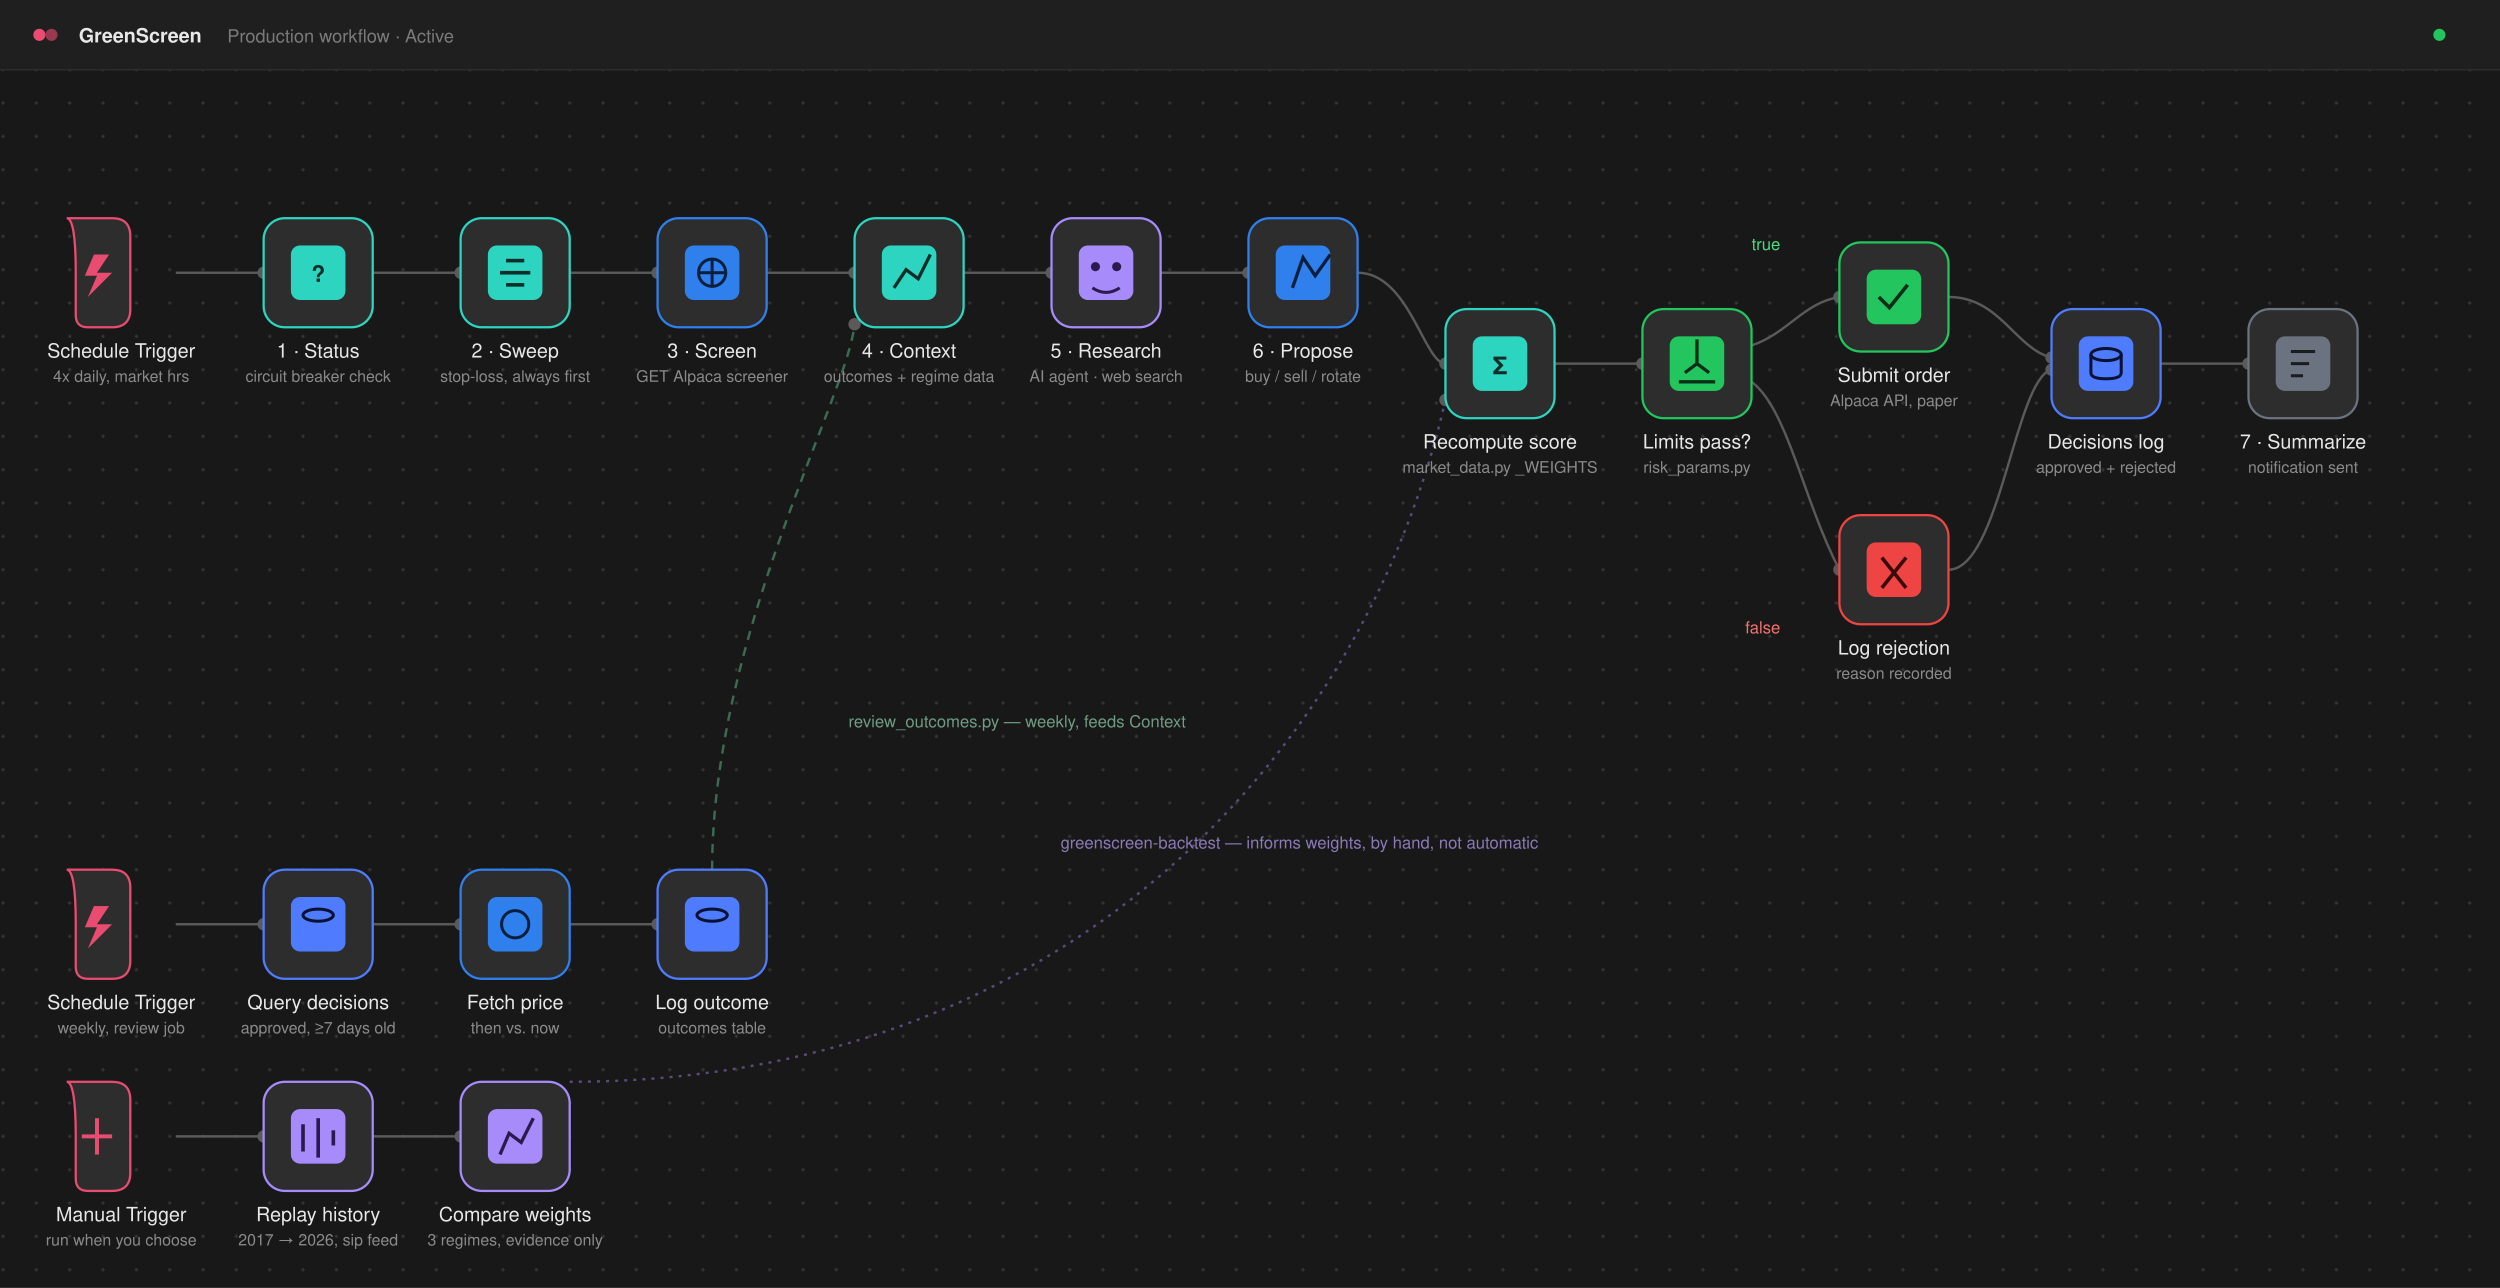
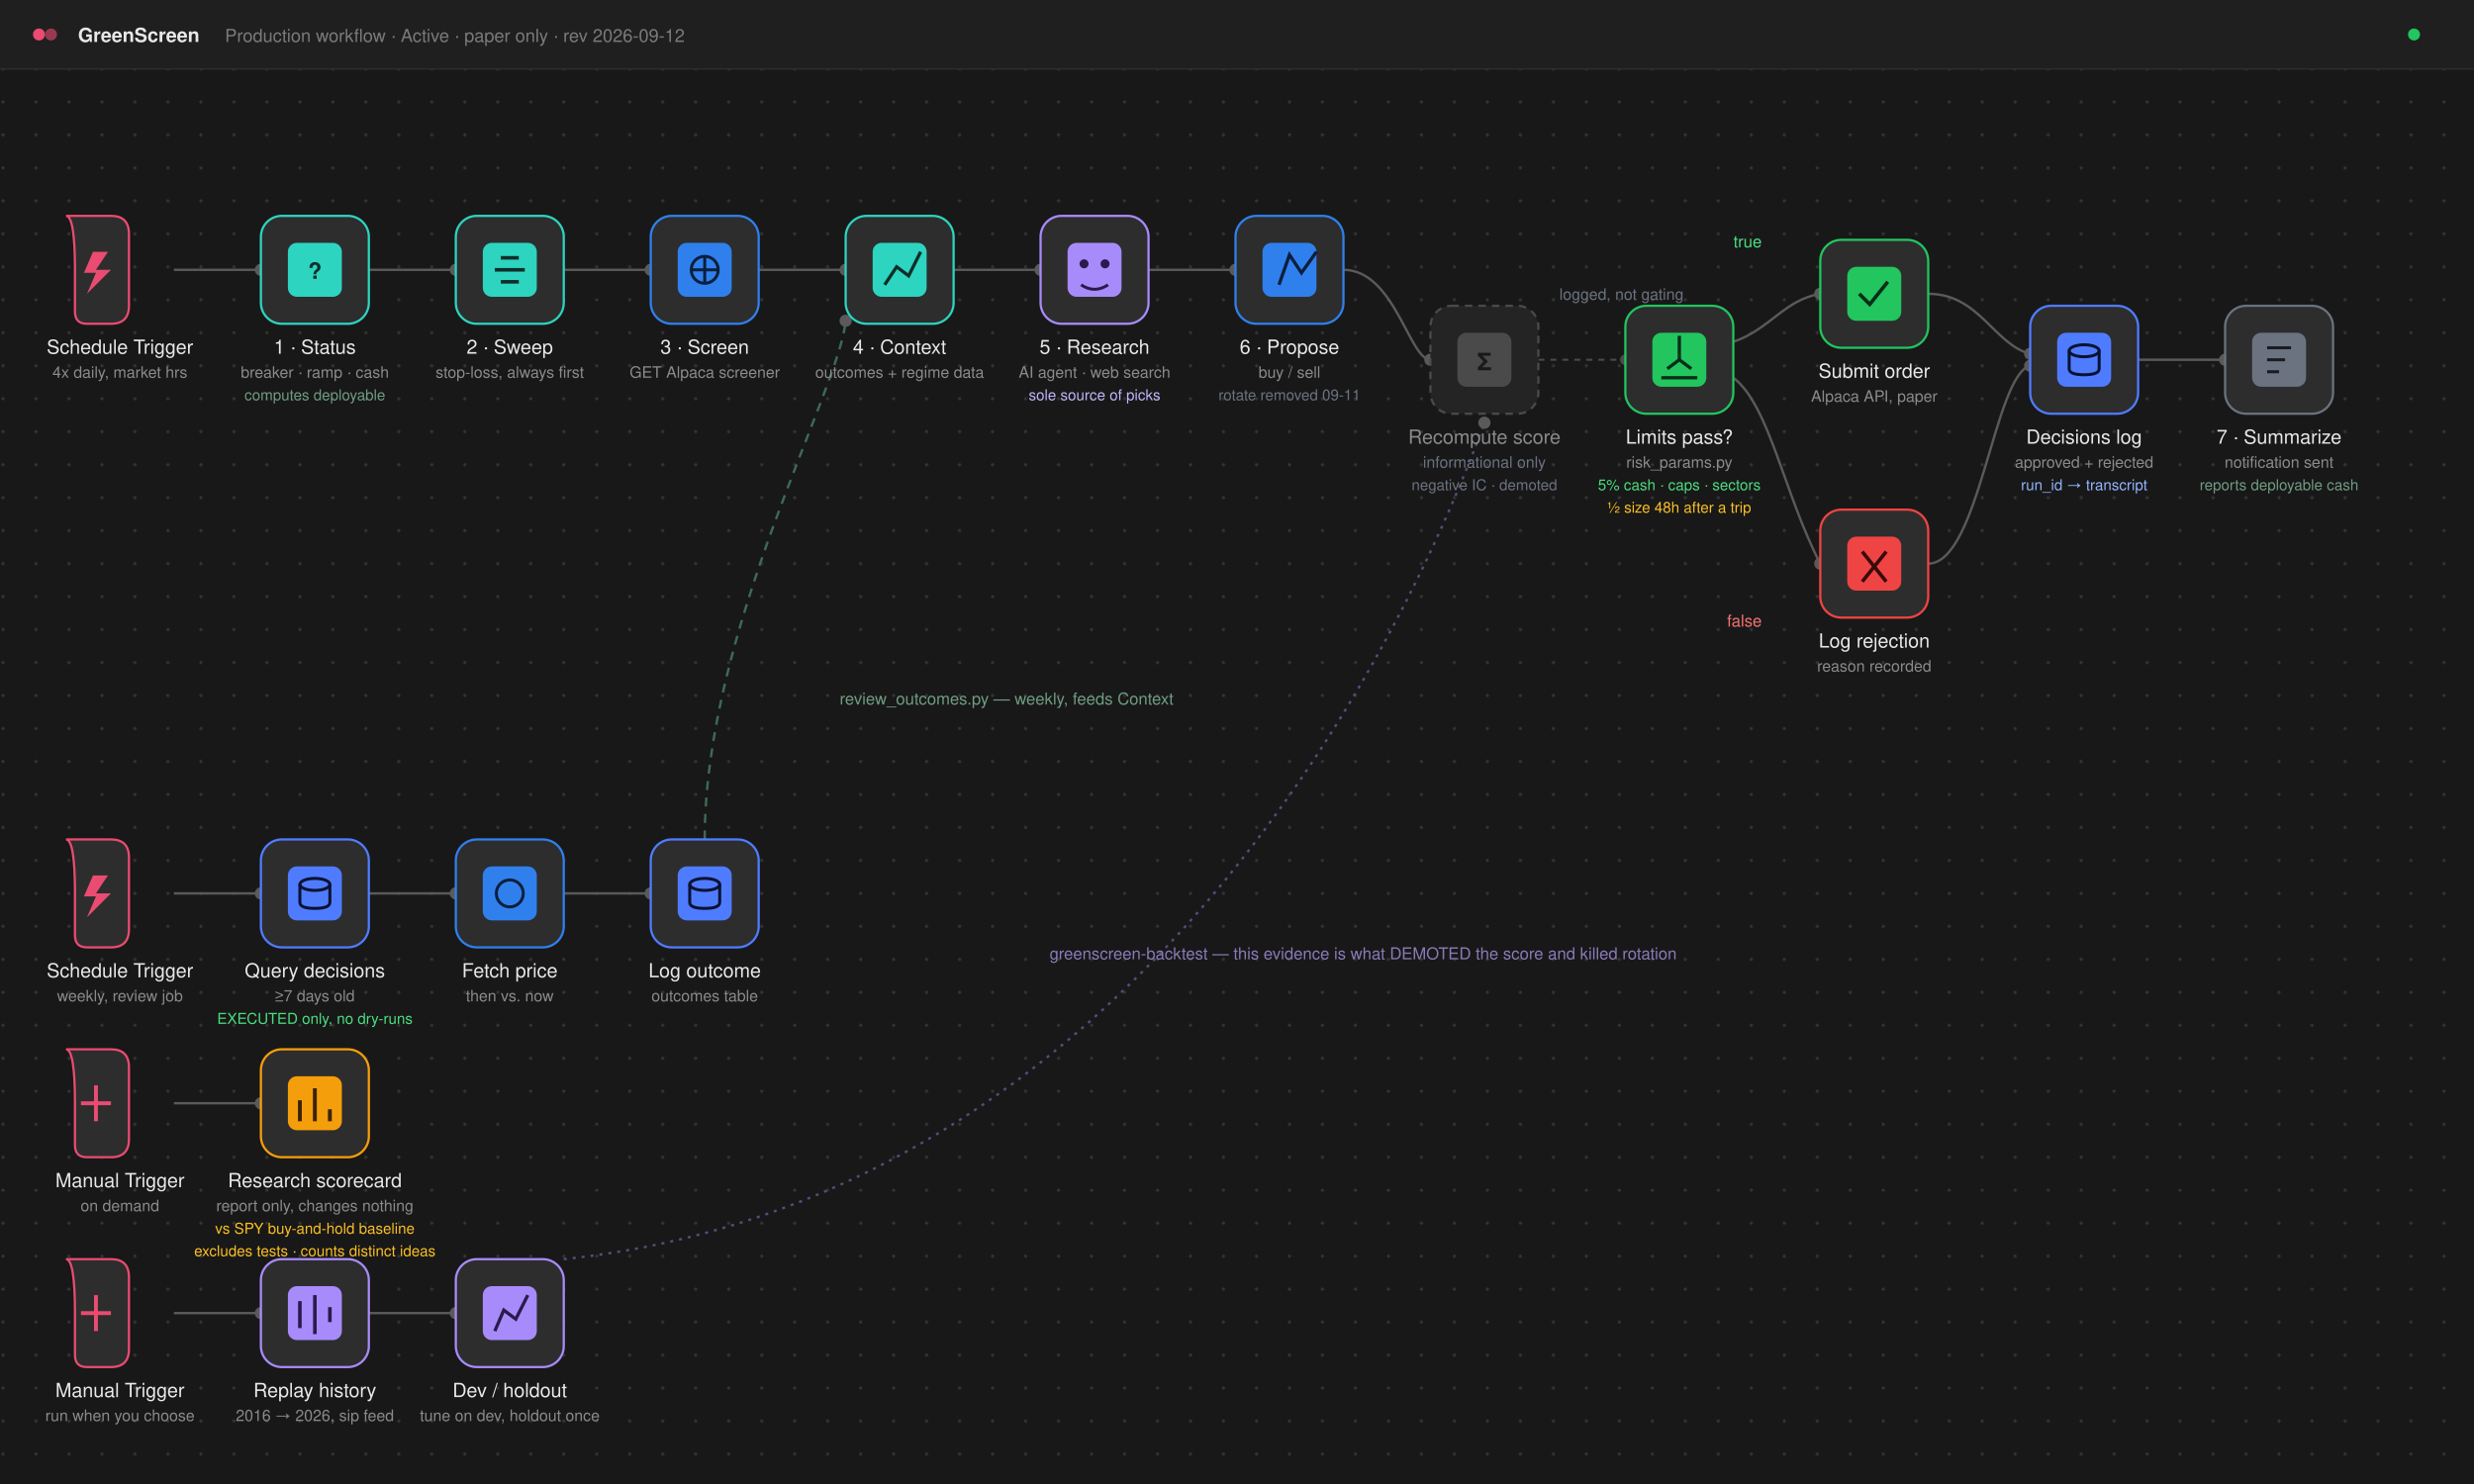
- <svg xmlns="http://www.w3.org/2000/svg" viewBox="0 0 1650 850" role="img" aria-label="GreenScreen production workflow rendered as an n8n-style canvas: a scheduled trigger runs seven research steps ending in a proposal, which passes through an independent risk gate that recomputes the score and checks hard limits, branching to order submission or rejection, both logged to a decisions table. A separate weekly trigger reviews outcomes and feeds them back into the context step. A separate manual trigger replays 2017-2026 history and, by hand, informs the gate's scoring weights.">
+ <svg xmlns="http://www.w3.org/2000/svg" viewBox="0 0 1650 990" role="img" aria-label="GreenScreen production workflow as an n8n-style canvas, revised 2026-09-12. A schedule trigger runs four cycles a day through seven steps: status (circuit breaker, size ramp and deployable cash), stop-loss sweep, candidate screen, context from past outcomes, AI research over live web search, and a buy or sell proposal. The proposal reaches an independent risk gate: a technical score is still recomputed but is informational only since 2026-09-11 and no longer rejects anything, while the hard limits in risk_params.py decide, applying a halved size cap for 48 hours after any circuit-breaker trip. Passing proposals submit a paper order, failing ones log a rejection, and both are written to the decisions table before a summary notification. A weekly trigger reviews only decisions that actually executed, prices them then and now, and feeds the result back into context. A manual trigger runs the research scorecard, which scores each decision against a SPY buy-and-hold baseline and excludes dry-runs and hand-run tests. A separate manual trigger replays 2017 to 2026 history; that evidence is what demoted the technical score and disabled rotation.">
  <defs>
    <pattern id="dots" width="22" height="22" patternUnits="userSpaceOnUse">
      <circle cx="2" cy="2" r="1.1" fill="#333333" />
    </pattern>
    <marker id="dot" viewBox="0 0 8 8" refX="4" refY="4" markerWidth="6" markerHeight="6">
      <circle cx="4" cy="4" r="3.4" fill="#5a5a5a" />
    </marker>
+     <marker id="dotmuted" viewBox="0 0 8 8" refX="4" refY="4" markerWidth="6" markerHeight="6">
+       <circle cx="4" cy="4" r="3.4" fill="#4a4a4a" />
+     </marker>
  </defs>
-   <rect x="0" y="0" width="1650" height="850" fill="#181818" />
-   <rect x="0" y="0" width="1650" height="850" fill="url(#dots)" />
+   <rect x="0" y="0" width="1650" height="990" fill="#181818" />
+   <rect x="0" y="0" width="1650" height="990" fill="url(#dots)" />
  <rect x="0" y="0" width="1650" height="46" fill="#1f1f1f" />
  <line x1="0" y1="46" x2="1650" y2="46" stroke="#2d2d2d" stroke-width="1" />
  <circle cx="26" cy="23" r="4" fill="#ea4b71" />
  <circle cx="34" cy="23" r="4" fill="#ea4b71" opacity="0.6" />
  <text x="52" y="28" font-family="Helvetica,Arial,sans-serif" font-size="13" font-weight="600" fill="#e8e8e8">GreenScreen</text>
-   <text x="150" y="28" font-family="Helvetica,Arial,sans-serif" font-size="12" fill="#7a7a7a">Production workflow · Active</text>
+   <text x="150" y="28" font-family="Helvetica,Arial,sans-serif" font-size="12" fill="#7a7a7a">Production workflow · Active · paper only · rev 2026-09-12</text>
  <circle cx="1610" cy="23" r="4" fill="#22c55e" />
  <g stroke="#5a5a5a" stroke-width="1.6" fill="none">
    <path d="M116,180 C140,180 150,180 174,180" marker-end="url(#dot)" />
    <path d="M246,180 C270,180 280,180 304,180" marker-end="url(#dot)" />
    <path d="M376,180 C400,180 410,180 434,180" marker-end="url(#dot)" />
    <path d="M506,180 C530,180 540,180 564,180" marker-end="url(#dot)" />
    <path d="M636,180 C660,180 670,180 694,180" marker-end="url(#dot)" />
    <path d="M766,180 C790,180 800,180 824,180" marker-end="url(#dot)" />
    <path d="M896,180 C930,180 940,240 954,240" marker-end="url(#dot)" />
-     <path d="M1026,240 C1050,240 1060,240 1084,240" marker-end="url(#dot)" />
    <path d="M1156,228 C1180,220 1190,200 1214,196" marker-end="url(#dot)" />
    <path d="M1156,252 C1180,270 1190,330 1214,376" marker-end="url(#dot)" />
    <path d="M1286,196 C1320,196 1330,230 1354,236" marker-end="url(#dot)" />
    <path d="M1286,376 C1320,376 1330,250 1354,244" marker-end="url(#dot)" />
    <path d="M1426,240 C1450,240 1460,240 1484,240" marker-end="url(#dot)" />
-     <path d="M116,610 C140,610 150,610 174,610" marker-end="url(#dot)" />
-     <path d="M246,610 C270,610 280,610 304,610" marker-end="url(#dot)" />
-     <path d="M376,610 C400,610 410,610 434,610" marker-end="url(#dot)" />
-     <path d="M116,750 C140,750 150,750 174,750" marker-end="url(#dot)" />
-     <path d="M246,750 C270,750 280,750 304,750" marker-end="url(#dot)" />
+     <path d="M116,596 C140,596 150,596 174,596" marker-end="url(#dot)" />
+     <path d="M246,596 C270,596 280,596 304,596" marker-end="url(#dot)" />
+     <path d="M376,596 C400,596 410,596 434,596" marker-end="url(#dot)" />
+     <path d="M116,736 C140,736 150,736 174,736" marker-end="url(#dot)" />
+     <path d="M116,876 C140,876 150,876 174,876" marker-end="url(#dot)" />
+     <path d="M246,876 C270,876 280,876 304,876" marker-end="url(#dot)" />
+   </g>
+   <g stroke="#4a4a4a" stroke-width="1.4" fill="none" stroke-dasharray="4 4">
+     <path d="M1026,240 C1050,240 1060,240 1084,240" marker-end="url(#dotmuted)" />
  </g>
  <g stroke="#3d6b52" stroke-width="1.6" fill="none" stroke-dasharray="6 5">
-     <path d="M470,574 C470,420 560,260 564,214" marker-end="url(#dot)" />
+     <path d="M470,560 C470,420 560,260 564,214" marker-end="url(#dot)" />
  </g>
  <g stroke="#5a4a7a" stroke-width="1.6" fill="none" stroke-dasharray="2 4">
-     <path d="M376,714 C700,714 900,500 954,264" marker-end="url(#dot)" />
+     <path d="M376,840 C760,800 940,420 990,282" marker-end="url(#dot)" />
  </g>
-   <text x="560" y="480" font-family="Helvetica,Arial,sans-serif" font-size="11" fill="#6f9c82">review_outcomes.py — weekly, feeds Context</text>
-   <text x="700" y="560" font-family="Helvetica,Arial,sans-serif" font-size="11" fill="#8a7ab8">greenscreen-backtest — informs weights, by hand, not automatic</text>
+   <text x="560" y="470" font-family="Helvetica,Arial,sans-serif" font-size="11" fill="#6f9c82">review_outcomes.py — weekly, feeds Context</text>
+   <text x="700" y="640" font-family="Helvetica,Arial,sans-serif" font-size="11" fill="#8a7ab8">greenscreen-backtest — this evidence is what DEMOTED the score and killed rotation</text>
  <text x="1175" y="165" text-anchor="end" font-family="Helvetica,Arial,sans-serif" font-size="11" fill="#4ade80">true</text>
  <text x="1175" y="418" text-anchor="end" font-family="Helvetica,Arial,sans-serif" font-size="11" fill="#f87171">false</text>
+   <text x="1040" y="200" font-family="Helvetica,Arial,sans-serif" font-size="10.5" fill="#6b7280">logged, not gating</text>
  <g font-family="Helvetica,Arial,sans-serif">
    <path d="M44,144 L74,144 Q86,144 86,156 L86,204 Q86,216 74,216 L58,216 Q50,216 50,208 L50,180 Q50,144 44,144 Z" fill="#2d2d2d" stroke="#ea4b71" stroke-width="1.5" />
    <path d="M62,168 L72,168 L64,180 L74,180 L58,196 L64,182 L56,182 Z" fill="#ea4b71" />
    <text x="80" y="236" font-size="13" fill="#e8e8e8" text-anchor="middle">Schedule Trigger</text>
    <text x="80" y="252" font-size="10.5" fill="#8a8a8a" text-anchor="middle">4x daily, market hrs</text>
    <rect x="174" y="144" width="72" height="72" rx="14" fill="#2d2d2d" stroke="#2dd4bf" stroke-width="1.5" />
    <rect x="192" y="162" width="36" height="36" rx="6" fill="#2dd4bf" />
    <text x="210" y="186" font-size="15" fill="#0f2e2a" text-anchor="middle" font-weight="700">?</text>
    <text x="210" y="236" font-size="13" fill="#e8e8e8" text-anchor="middle">1 · Status</text>
-     <text x="210" y="252" font-size="10.5" fill="#8a8a8a" text-anchor="middle">circuit breaker check</text>
+     <text x="210" y="252" font-size="10.5" fill="#8a8a8a" text-anchor="middle">breaker · ramp · cash</text>
+     <text x="210" y="267" font-size="10" fill="#6f9c82" text-anchor="middle">computes deployable</text>
    <rect x="304" y="144" width="72" height="72" rx="14" fill="#2d2d2d" stroke="#2dd4bf" stroke-width="1.5" />
    <rect x="322" y="162" width="36" height="36" rx="6" fill="#2dd4bf" />
    <path d="M330,180 L350,180 M334,172 L346,172 M334,188 L346,188" stroke="#0f2e2a" stroke-width="2.4" />
    <text x="340" y="236" font-size="13" fill="#e8e8e8" text-anchor="middle">2 · Sweep</text>
    <text x="340" y="252" font-size="10.5" fill="#8a8a8a" text-anchor="middle">stop-loss, always first</text>
    <rect x="434" y="144" width="72" height="72" rx="14" fill="#2d2d2d" stroke="#2f80ed" stroke-width="1.5" />
    <rect x="452" y="162" width="36" height="36" rx="6" fill="#2f80ed" />
    <circle cx="470" cy="180" r="9" fill="none" stroke="#0a1f3d" stroke-width="2" />
    <path d="M461,180 L479,180 M470,171 L470,189" stroke="#0a1f3d" stroke-width="2" />
    <text x="470" y="236" font-size="13" fill="#e8e8e8" text-anchor="middle">3 · Screen</text>
    <text x="470" y="252" font-size="10.5" fill="#8a8a8a" text-anchor="middle">GET Alpaca screener</text>
    <rect x="564" y="144" width="72" height="72" rx="14" fill="#2d2d2d" stroke="#2dd4bf" stroke-width="1.5" />
    <rect x="582" y="162" width="36" height="36" rx="6" fill="#2dd4bf" />
    <path d="M590,190 L598,178 L606,184 L614,168" stroke="#0f2e2a" stroke-width="2.2" fill="none" />
    <text x="600" y="236" font-size="13" fill="#e8e8e8" text-anchor="middle">4 · Context</text>
    <text x="600" y="252" font-size="10.5" fill="#8a8a8a" text-anchor="middle">outcomes + regime data</text>
    <rect x="694" y="144" width="72" height="72" rx="14" fill="#2d2d2d" stroke="#a78bfa" stroke-width="1.5" />
    <rect x="712" y="162" width="36" height="36" rx="6" fill="#a78bfa" />
    <circle cx="723" cy="176" r="3" fill="#2b1a4d" />
    <circle cx="737" cy="176" r="3" fill="#2b1a4d" />
    <path d="M721,190 Q730,196 739,190" stroke="#2b1a4d" stroke-width="2" fill="none" />
    <text x="730" y="236" font-size="13" fill="#e8e8e8" text-anchor="middle">5 · Research</text>
    <text x="730" y="252" font-size="10.5" fill="#8a8a8a" text-anchor="middle">AI agent · web search</text>
+     <text x="730" y="267" font-size="10" fill="#c4b5fd" text-anchor="middle">sole source of picks</text>
    <rect x="824" y="144" width="72" height="72" rx="14" fill="#2d2d2d" stroke="#2f80ed" stroke-width="1.5" />
    <rect x="842" y="162" width="36" height="36" rx="6" fill="#2f80ed" />
    <path d="M853,190 L860,170 L868,182 L878,168" stroke="#0a1f3d" stroke-width="2.2" fill="none" />
    <text x="860" y="236" font-size="13" fill="#e8e8e8" text-anchor="middle">6 · Propose</text>
-     <text x="860" y="252" font-size="10.5" fill="#8a8a8a" text-anchor="middle">buy / sell / rotate</text>
-     <rect x="954" y="204" width="72" height="72" rx="14" fill="#2d2d2d" stroke="#2dd4bf" stroke-width="1.5" />
-     <rect x="972" y="222" width="36" height="36" rx="6" fill="#2dd4bf" />
-     <text x="990" y="247" font-size="16" fill="#0f2e2a" text-anchor="middle" font-weight="700">Σ</text>
-     <text x="990" y="296" font-size="13" fill="#e8e8e8" text-anchor="middle">Recompute score</text>
-     <text x="990" y="312" font-size="10.5" fill="#8a8a8a" text-anchor="middle">market_data.py _WEIGHTS</text>
+     <text x="860" y="252" font-size="10.5" fill="#8a8a8a" text-anchor="middle">buy / sell</text>
+     <text x="860" y="267" font-size="10" fill="#6b7280" text-anchor="middle">rotate removed 09-11</text>
+     <rect x="954" y="204" width="72" height="72" rx="14" fill="#242424" stroke="#4a4a4a" stroke-width="1.5" stroke-dasharray="5 4" />
+     <rect x="972" y="222" width="36" height="36" rx="6" fill="#4a4a4a" />
+     <text x="990" y="247" font-size="16" fill="#1a1a1a" text-anchor="middle" font-weight="700">Σ</text>
+     <text x="990" y="296" font-size="13" fill="#8a8a8a" text-anchor="middle">Recompute score</text>
+     <text x="990" y="312" font-size="10.5" fill="#6b7280" text-anchor="middle">informational only</text>
+     <text x="990" y="327" font-size="10" fill="#6b7280" text-anchor="middle">negative IC · demoted</text>
    <rect x="1084" y="204" width="72" height="72" rx="14" fill="#2d2d2d" stroke="#22c55e" stroke-width="1.5" />
    <rect x="1102" y="222" width="36" height="36" rx="6" fill="#22c55e" />
    <path d="M1120,224 L1120,240 M1112,246 L1120,240 L1128,246" stroke="#0a2e17" stroke-width="2.2" fill="none" />
    <path d="M1108,252 L1120,252 M1132,252 L1120,252" stroke="#0a2e17" stroke-width="2.2" />
    <text x="1120" y="296" font-size="13" fill="#e8e8e8" text-anchor="middle">Limits pass?</text>
    <text x="1120" y="312" font-size="10.5" fill="#8a8a8a" text-anchor="middle">risk_params.py</text>
+     <text x="1120" y="327" font-size="10" fill="#4ade80" text-anchor="middle">5% cash · caps · sectors</text>
+     <text x="1120" y="342" font-size="10" fill="#fbbf24" text-anchor="middle">½ size 48h after a trip</text>
    <rect x="1214" y="160" width="72" height="72" rx="14" fill="#2d2d2d" stroke="#22c55e" stroke-width="1.5" />
    <rect x="1232" y="178" width="36" height="36" rx="6" fill="#22c55e" />
    <path d="M1240,196 L1247,203 L1259,188" stroke="#0a2e17" stroke-width="2.4" fill="none" />
    <text x="1250" y="252" font-size="13" fill="#e8e8e8" text-anchor="middle">Submit order</text>
    <text x="1250" y="268" font-size="10.5" fill="#8a8a8a" text-anchor="middle">Alpaca API, paper</text>
    <rect x="1214" y="340" width="72" height="72" rx="14" fill="#2d2d2d" stroke="#ef4444" stroke-width="1.5" />
    <rect x="1232" y="358" width="36" height="36" rx="6" fill="#ef4444" />
    <path d="M1242,368 L1258,388 M1258,368 L1242,388" stroke="#3a0a0a" stroke-width="2.4" />
    <text x="1250" y="432" font-size="13" fill="#e8e8e8" text-anchor="middle">Log rejection</text>
    <text x="1250" y="448" font-size="10.5" fill="#8a8a8a" text-anchor="middle">reason recorded</text>
    <rect x="1354" y="204" width="72" height="72" rx="14" fill="#2d2d2d" stroke="#4f7cff" stroke-width="1.5" />
    <rect x="1372" y="222" width="36" height="36" rx="6" fill="#4f7cff" />
    <ellipse cx="1390" cy="234" rx="10" ry="4" fill="none" stroke="#0a1233" stroke-width="2" />
    <path d="M1380,234 L1380,246 Q1380,250 1390,250 Q1400,250 1400,246 L1400,234" stroke="#0a1233" stroke-width="2" fill="none" />
    <text x="1390" y="296" font-size="13" fill="#e8e8e8" text-anchor="middle">Decisions log</text>
    <text x="1390" y="312" font-size="10.5" fill="#8a8a8a" text-anchor="middle">approved + rejected</text>
+     <text x="1390" y="327" font-size="10" fill="#93b4ff" text-anchor="middle">run_id → transcript</text>
    <rect x="1484" y="204" width="72" height="72" rx="14" fill="#2d2d2d" stroke="#6b7280" stroke-width="1.5" />
    <rect x="1502" y="222" width="36" height="36" rx="6" fill="#6b7280" />
    <path d="M1512,232 L1528,232 M1512,240 L1524,240 M1512,248 L1520,248" stroke="#1a1c1f" stroke-width="2" />
    <text x="1520" y="296" font-size="13" fill="#e8e8e8" text-anchor="middle">7 · Summarize</text>
    <text x="1520" y="312" font-size="10.5" fill="#8a8a8a" text-anchor="middle">notification sent</text>
-     <path d="M44,574 L74,574 Q86,574 86,586 L86,634 Q86,646 74,646 L58,646 Q50,646 50,638 L50,610 Q50,574 44,574 Z" fill="#2d2d2d" stroke="#ea4b71" stroke-width="1.5" />
-     <path d="M62,598 L72,598 L64,610 L74,610 L58,626 L64,612 L56,612 Z" fill="#ea4b71" />
-     <text x="80" y="666" font-size="13" fill="#e8e8e8" text-anchor="middle">Schedule Trigger</text>
-     <text x="80" y="682" font-size="10.5" fill="#8a8a8a" text-anchor="middle">weekly, review job</text>
-     <rect x="174" y="574" width="72" height="72" rx="14" fill="#2d2d2d" stroke="#4f7cff" stroke-width="1.5" />
-     <rect x="192" y="592" width="36" height="36" rx="6" fill="#4f7cff" />
-     <ellipse cx="210" cy="604" rx="10" ry="4" fill="none" stroke="#0a1233" stroke-width="2" />
-     <text x="210" y="666" font-size="13" fill="#e8e8e8" text-anchor="middle">Query decisions</text>
-     <text x="210" y="682" font-size="10.5" fill="#8a8a8a" text-anchor="middle">approved, ≥7 days old</text>
-     <rect x="304" y="574" width="72" height="72" rx="14" fill="#2d2d2d" stroke="#2f80ed" stroke-width="1.5" />
-     <rect x="322" y="592" width="36" height="36" rx="6" fill="#2f80ed" />
-     <circle cx="340" cy="610" r="9" fill="none" stroke="#0a1f3d" stroke-width="2" />
-     <text x="340" y="666" font-size="13" fill="#e8e8e8" text-anchor="middle">Fetch price</text>
-     <text x="340" y="682" font-size="10.5" fill="#8a8a8a" text-anchor="middle">then vs. now</text>
-     <rect x="434" y="574" width="72" height="72" rx="14" fill="#2d2d2d" stroke="#4f7cff" stroke-width="1.5" />
-     <rect x="452" y="592" width="36" height="36" rx="6" fill="#4f7cff" />
-     <ellipse cx="470" cy="604" rx="10" ry="4" fill="none" stroke="#0a1233" stroke-width="2" />
-     <text x="470" y="666" font-size="13" fill="#e8e8e8" text-anchor="middle">Log outcome</text>
-     <text x="470" y="682" font-size="10.5" fill="#8a8a8a" text-anchor="middle">outcomes table</text>
-     <path d="M44,714 L74,714 Q86,714 86,726 L86,774 Q86,786 74,786 L58,786 Q50,786 50,778 L50,750 Q50,714 44,714 Z" fill="#2d2d2d" stroke="#ea4b71" stroke-width="1.5" />
-     <path d="M64,738 L64,762 M54,750 L74,750" stroke="#ea4b71" stroke-width="2.6" />
-     <text x="80" y="806" font-size="13" fill="#e8e8e8" text-anchor="middle">Manual Trigger</text>
-     <text x="80" y="822" font-size="10.5" fill="#8a8a8a" text-anchor="middle">run when you choose</text>
-     <rect x="174" y="714" width="72" height="72" rx="14" fill="#2d2d2d" stroke="#a78bfa" stroke-width="1.5" />
-     <rect x="192" y="732" width="36" height="36" rx="6" fill="#a78bfa" />
-     <path d="M200,742 L200,760 M210,738 L210,764 M220,746 L220,756" stroke="#2b1a4d" stroke-width="2.4" />
-     <text x="210" y="806" font-size="13" fill="#e8e8e8" text-anchor="middle">Replay history</text>
-     <text x="210" y="822" font-size="10.5" fill="#8a8a8a" text-anchor="middle">2017 → 2026, sip feed</text>
-     <rect x="304" y="714" width="72" height="72" rx="14" fill="#2d2d2d" stroke="#a78bfa" stroke-width="1.5" />
-     <rect x="322" y="732" width="36" height="36" rx="6" fill="#a78bfa" />
-     <path d="M330,762 L336,748 L344,754 L352,738" stroke="#2b1a4d" stroke-width="2.2" fill="none" />
-     <text x="340" y="806" font-size="13" fill="#e8e8e8" text-anchor="middle">Compare weights</text>
-     <text x="340" y="822" font-size="10.5" fill="#8a8a8a" text-anchor="middle">3 regimes, evidence only</text>
+     <text x="1520" y="327" font-size="10" fill="#6f9c82" text-anchor="middle">reports deployable cash</text>
+     <path d="M44,560 L74,560 Q86,560 86,572 L86,620 Q86,632 74,632 L58,632 Q50,632 50,624 L50,596 Q50,560 44,560 Z" fill="#2d2d2d" stroke="#ea4b71" stroke-width="1.5" />
+     <path d="M62,584 L72,584 L64,596 L74,596 L58,612 L64,598 L56,598 Z" fill="#ea4b71" />
+     <text x="80" y="652" font-size="13" fill="#e8e8e8" text-anchor="middle">Schedule Trigger</text>
+     <text x="80" y="668" font-size="10.5" fill="#8a8a8a" text-anchor="middle">weekly, review job</text>
+     <rect x="174" y="560" width="72" height="72" rx="14" fill="#2d2d2d" stroke="#4f7cff" stroke-width="1.5" />
+     <rect x="192" y="578" width="36" height="36" rx="6" fill="#4f7cff" />
+     <ellipse cx="210" cy="590" rx="10" ry="4" fill="none" stroke="#0a1233" stroke-width="2" />
+     <path d="M200,590 L200,602 Q200,606 210,606 Q220,606 220,602 L220,590" stroke="#0a1233" stroke-width="2" fill="none" />
+     <text x="210" y="652" font-size="13" fill="#e8e8e8" text-anchor="middle">Query decisions</text>
+     <text x="210" y="668" font-size="10.5" fill="#8a8a8a" text-anchor="middle">≥7 days old</text>
+     <text x="210" y="683" font-size="10" fill="#4ade80" text-anchor="middle">EXECUTED only, no dry-runs</text>
+     <rect x="304" y="560" width="72" height="72" rx="14" fill="#2d2d2d" stroke="#2f80ed" stroke-width="1.5" />
+     <rect x="322" y="578" width="36" height="36" rx="6" fill="#2f80ed" />
+     <circle cx="340" cy="596" r="9" fill="none" stroke="#0a1f3d" stroke-width="2" />
+     <text x="340" y="652" font-size="13" fill="#e8e8e8" text-anchor="middle">Fetch price</text>
+     <text x="340" y="668" font-size="10.5" fill="#8a8a8a" text-anchor="middle">then vs. now</text>
+     <rect x="434" y="560" width="72" height="72" rx="14" fill="#2d2d2d" stroke="#4f7cff" stroke-width="1.5" />
+     <rect x="452" y="578" width="36" height="36" rx="6" fill="#4f7cff" />
+     <ellipse cx="470" cy="590" rx="10" ry="4" fill="none" stroke="#0a1233" stroke-width="2" />
+     <path d="M460,590 L460,602 Q460,606 470,606 Q480,606 480,602 L480,590" stroke="#0a1233" stroke-width="2" fill="none" />
+     <text x="470" y="652" font-size="13" fill="#e8e8e8" text-anchor="middle">Log outcome</text>
+     <text x="470" y="668" font-size="10.5" fill="#8a8a8a" text-anchor="middle">outcomes table</text>
+     <path d="M44,700 L74,700 Q86,700 86,712 L86,760 Q86,772 74,772 L58,772 Q50,772 50,764 L50,736 Q50,700 44,700 Z" fill="#2d2d2d" stroke="#ea4b71" stroke-width="1.5" />
+     <path d="M64,724 L64,748 M54,736 L74,736" stroke="#ea4b71" stroke-width="2.6" />
+     <text x="80" y="792" font-size="13" fill="#e8e8e8" text-anchor="middle">Manual Trigger</text>
+     <text x="80" y="808" font-size="10.5" fill="#8a8a8a" text-anchor="middle">on demand</text>
+     <rect x="174" y="700" width="72" height="72" rx="14" fill="#2d2d2d" stroke="#f59e0b" stroke-width="1.5" />
+     <rect x="192" y="718" width="36" height="36" rx="6" fill="#f59e0b" />
+     <path d="M200,748 L200,734 M210,748 L210,726 M220,748 L220,740" stroke="#3a2408" stroke-width="2.6" />
+     <text x="210" y="792" font-size="13" fill="#e8e8e8" text-anchor="middle">Research scorecard</text>
+     <text x="210" y="808" font-size="10.5" fill="#8a8a8a" text-anchor="middle">report only, changes nothing</text>
+     <text x="210" y="823" font-size="10" fill="#fbbf24" text-anchor="middle">vs SPY buy-and-hold baseline</text>
+     <text x="210" y="838" font-size="10" fill="#fbbf24" text-anchor="middle">excludes tests · counts distinct ideas</text>
+     <path d="M44,840 L74,840 Q86,840 86,852 L86,900 Q86,912 74,912 L58,912 Q50,912 50,904 L50,876 Q50,840 44,840 Z" fill="#2d2d2d" stroke="#ea4b71" stroke-width="1.5" />
+     <path d="M64,864 L64,888 M54,876 L74,876" stroke="#ea4b71" stroke-width="2.6" />
+     <text x="80" y="932" font-size="13" fill="#e8e8e8" text-anchor="middle">Manual Trigger</text>
+     <text x="80" y="948" font-size="10.5" fill="#8a8a8a" text-anchor="middle">run when you choose</text>
+     <rect x="174" y="840" width="72" height="72" rx="14" fill="#2d2d2d" stroke="#a78bfa" stroke-width="1.5" />
+     <rect x="192" y="858" width="36" height="36" rx="6" fill="#a78bfa" />
+     <path d="M200,868 L200,886 M210,864 L210,890 M220,872 L220,882" stroke="#2b1a4d" stroke-width="2.4" />
+     <text x="210" y="932" font-size="13" fill="#e8e8e8" text-anchor="middle">Replay history</text>
+     <text x="210" y="948" font-size="10.5" fill="#8a8a8a" text-anchor="middle">2016 → 2026, sip feed</text>
+     <rect x="304" y="840" width="72" height="72" rx="14" fill="#2d2d2d" stroke="#a78bfa" stroke-width="1.5" />
+     <rect x="322" y="858" width="36" height="36" rx="6" fill="#a78bfa" />
+     <path d="M330,888 L336,874 L344,880 L352,864" stroke="#2b1a4d" stroke-width="2.2" fill="none" />
+     <text x="340" y="932" font-size="13" fill="#e8e8e8" text-anchor="middle">Dev / holdout</text>
+     <text x="340" y="948" font-size="10.5" fill="#8a8a8a" text-anchor="middle">tune on dev, holdout once</text>
  </g>
</svg>
